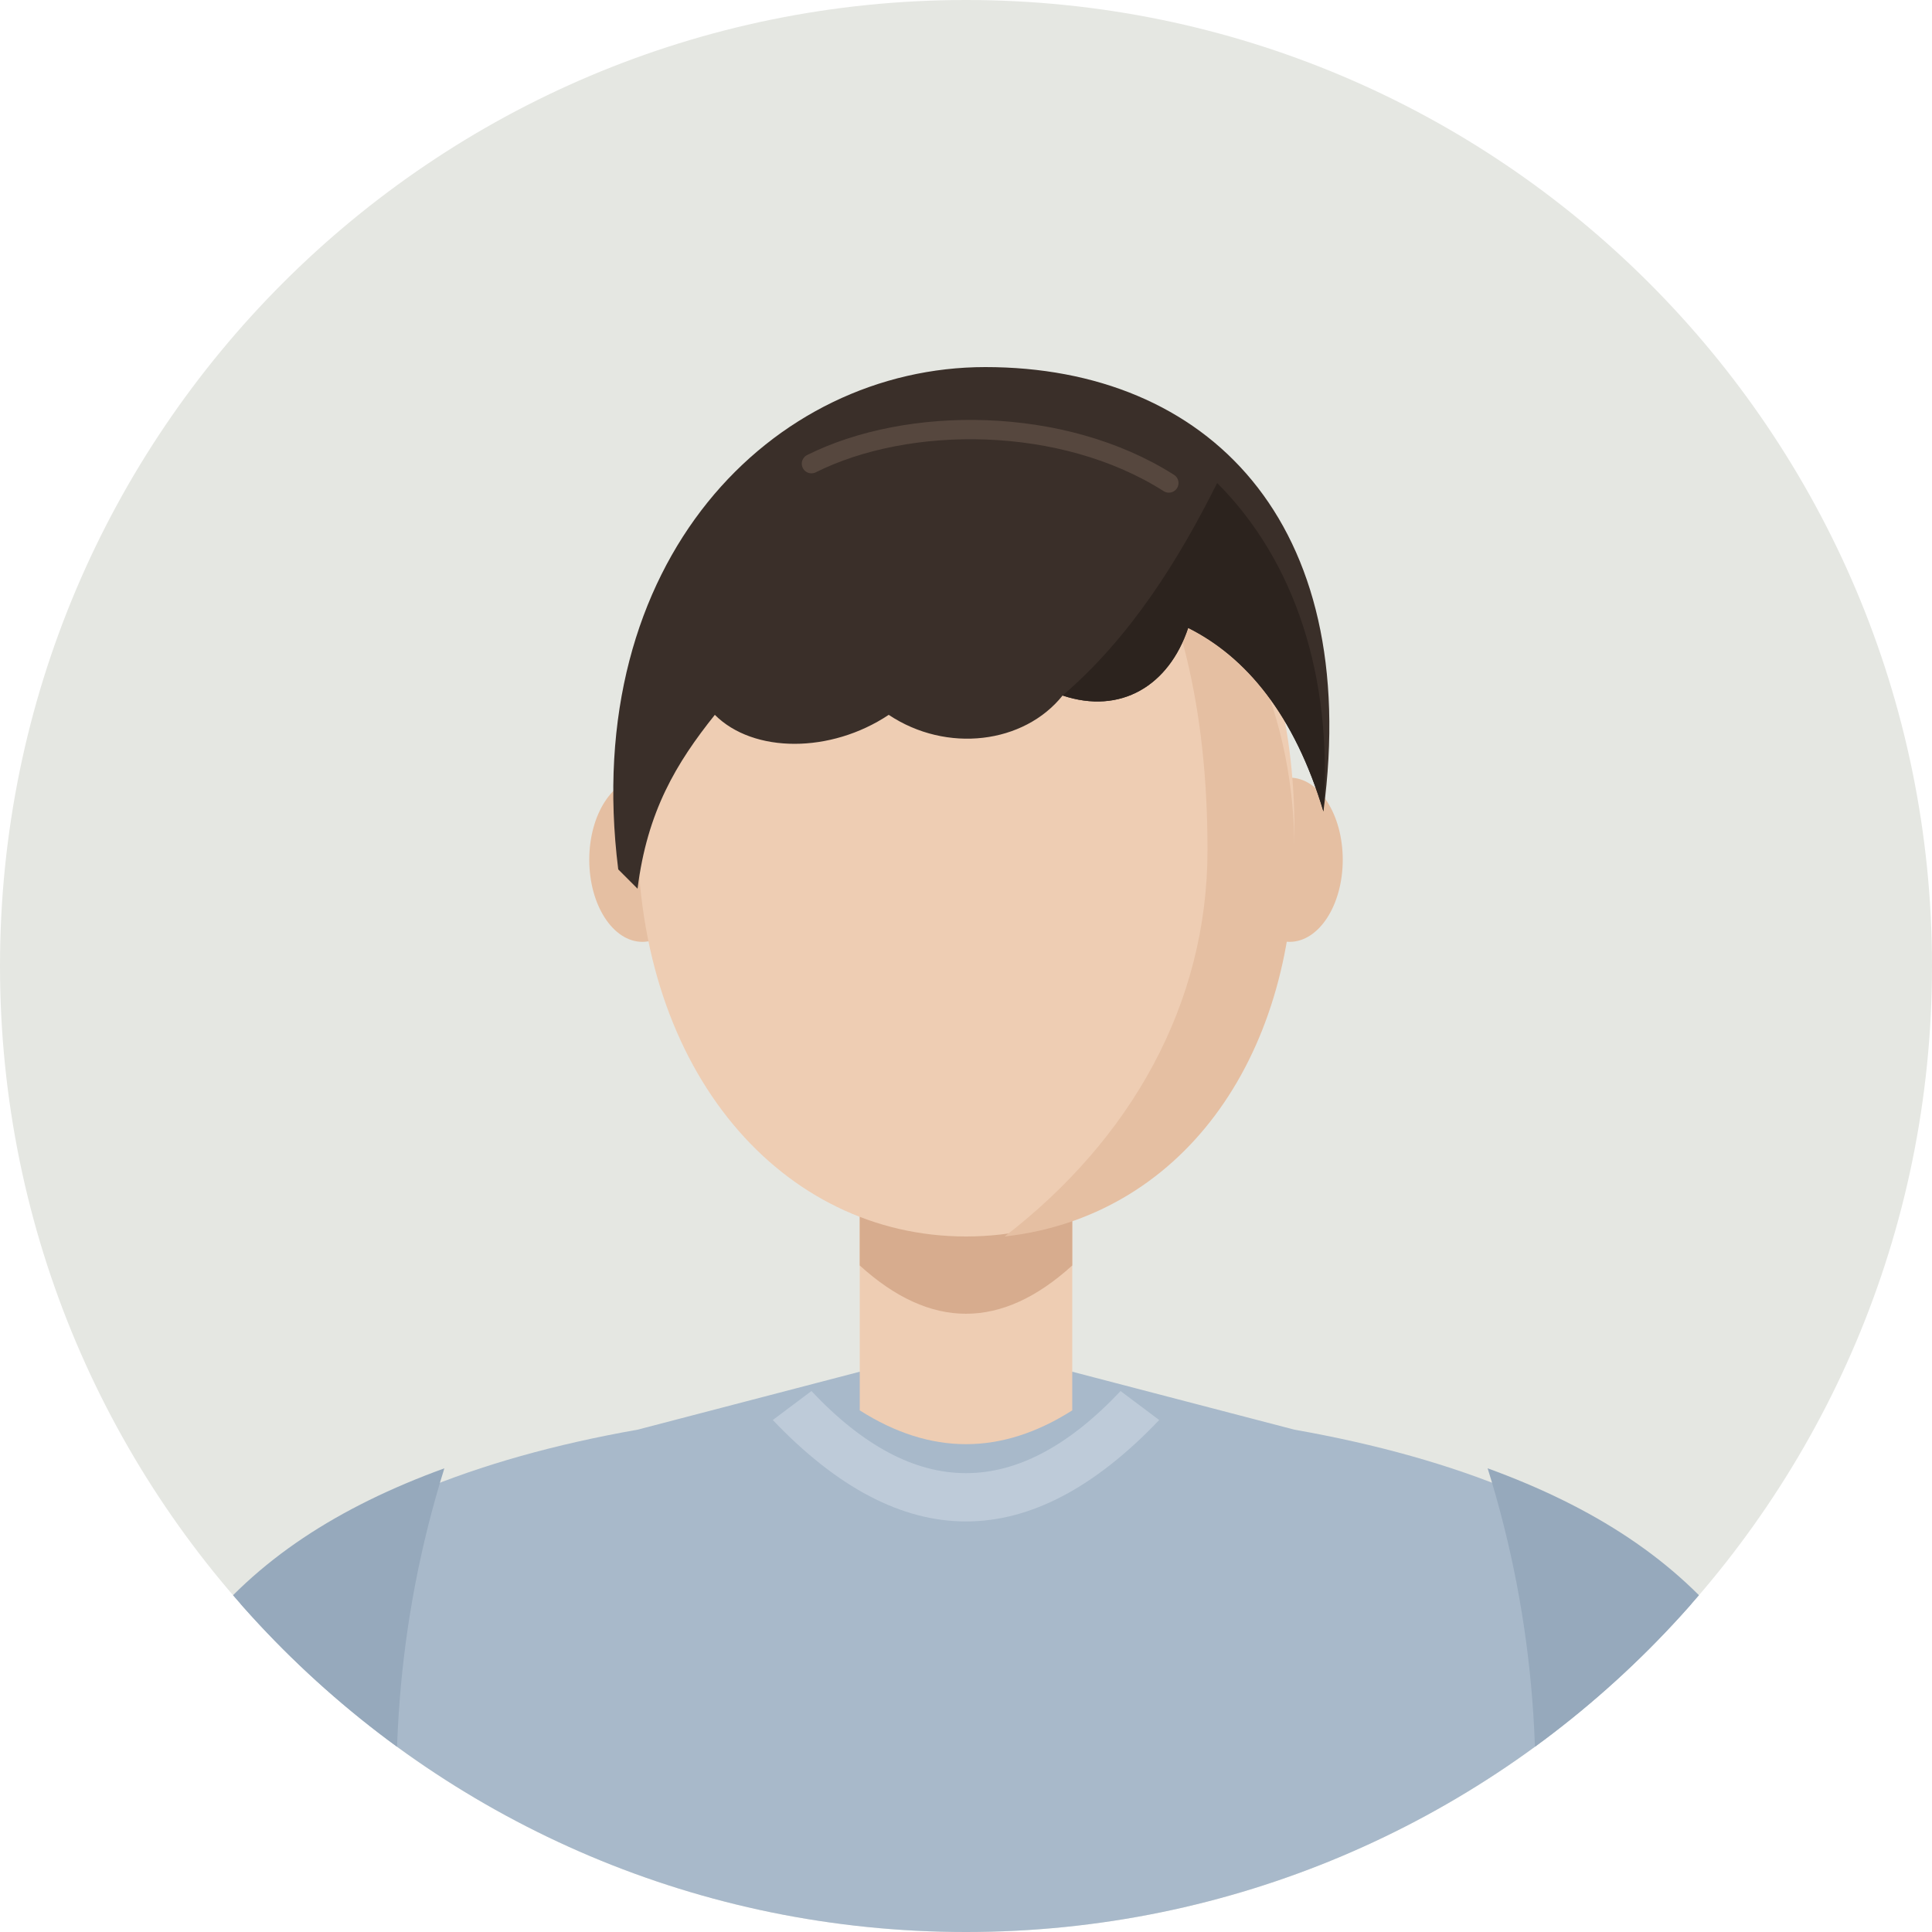
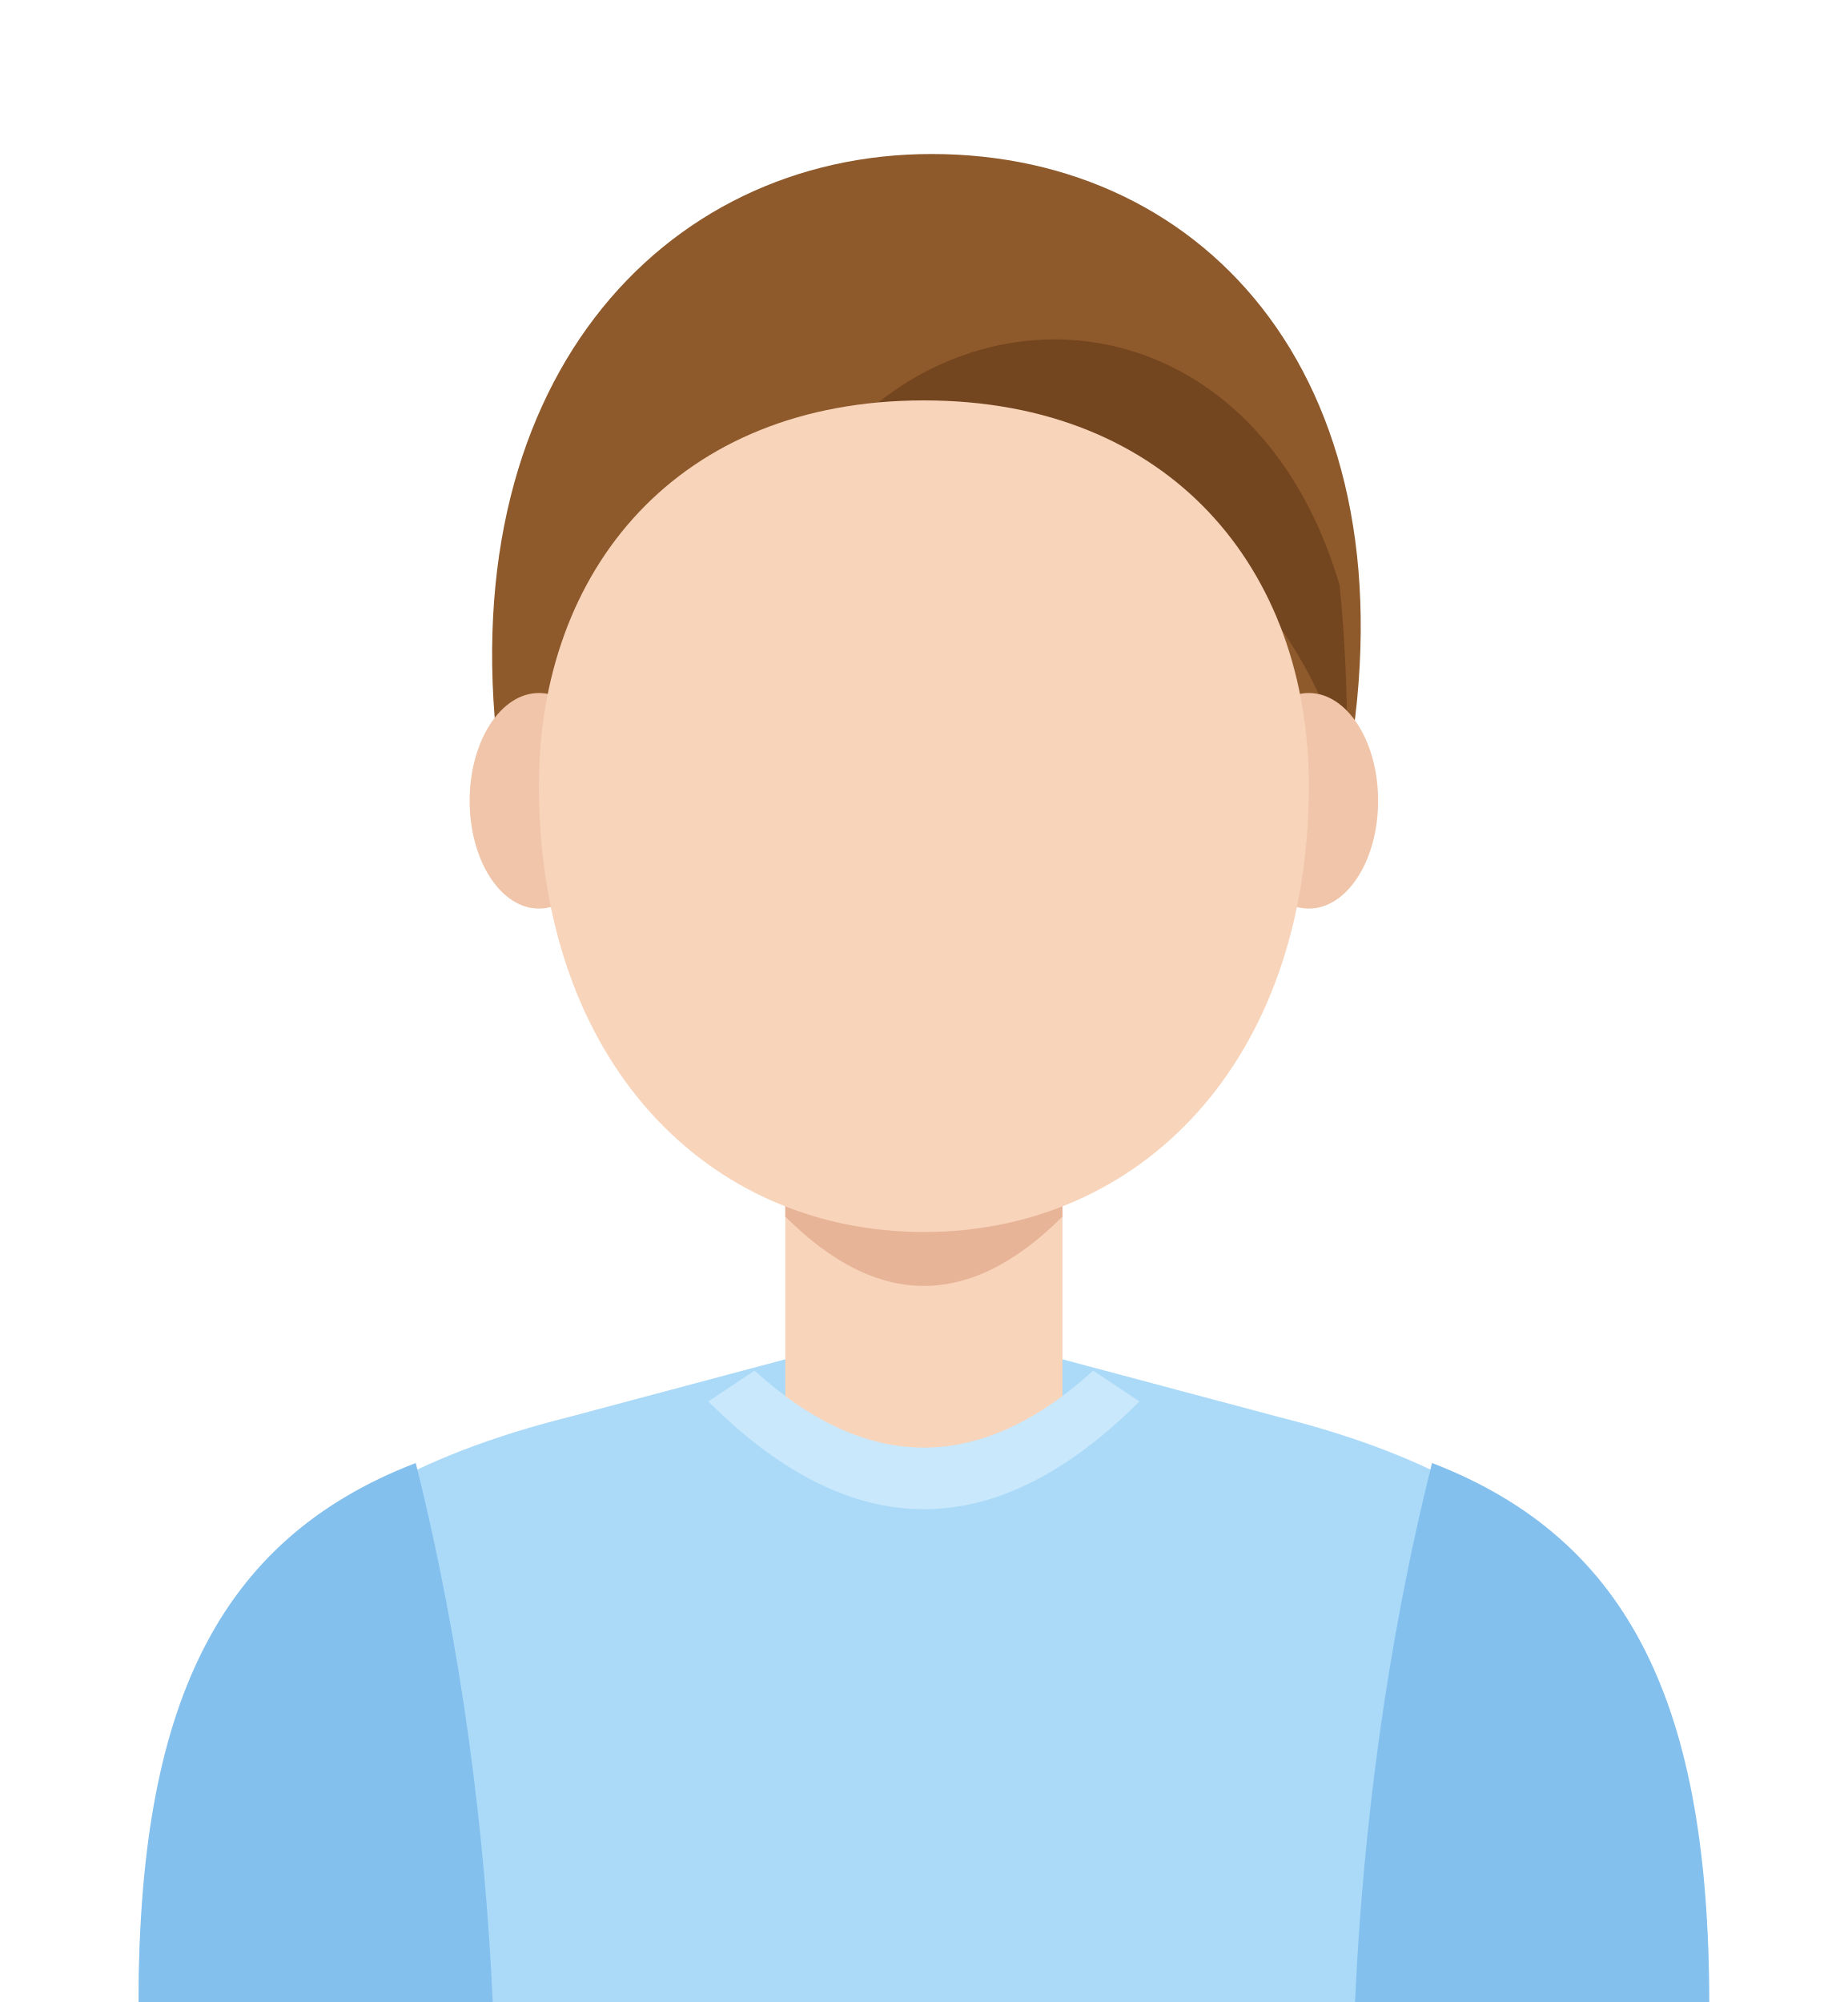
- <svg xmlns="http://www.w3.org/2000/svg" viewBox="0 0 200 200" role="img" aria-label="学生">
-   <defs>
-     <clipPath id="c">
-       <circle cx="100" cy="100" r="100" />
-     </clipPath>
-   </defs>
-   <circle cx="100" cy="100" r="100" fill="#E5E7E2" />
-   <g clip-path="url(#c)">
-     <path d="M10 200 C12 170 32 154 66 148 L89 142 Q100 152 111 142 L134 148 C168 154 188 170 190 200 Z" fill="#A8B9CA" />
-     <path d="M10 200 C12 174 24 160 46 152 C41 168 40 184 42 200 Z" fill="#96A9BC" />
-     <path d="M190 200 C188 174 176 160 154 152 C159 168 160 184 158 200 Z" fill="#96A9BC" />
-     <path d="M89 116 L89 146 Q100 153 111 146 L111 116 Z" fill="#EECDB3" />
-     <path d="M89 118 Q100 134 111 118 L111 131 Q100 141 89 131 Z" fill="#D7AC8E" />
-     <path d="M84 144 Q100 161 116 144 L120 147 Q100 168 80 147 Z" fill="#BECBD9" />
-     <ellipse cx="66.5" cy="89" rx="5.5" ry="8.5" fill="#E5BFA2" />
-     <ellipse cx="133.5" cy="89" rx="5.5" ry="8.5" fill="#E5BFA2" />
-     <path d="M100 46 C123 46 134 63 134 86 C134 111 119 128 100 128 C81 128 66 111 66 86 C66 63 77 46 100 46 Z" fill="#EECDB3" />
-     <path d="M117 53 C129 61 134 75 134 88 C134 110 122 126 104 128 C117 118 125 104 125 88 C125 73 122 62 117 53 Z" fill="#E5BFA2" />
-     <path d="M64 90 C60 58 80 38 102 38 C125 38 141 54 137 84 C134 74 129 68 123 65 C121 71 116 74 110 72 C106 77 98 78 92 74 C86 78 78 78 74 74 C70 79 67 84 66 92 Z" fill="#3A2F29" />
-     <path d="M110 72 C116 74 121 71 123 65 C129 68 134 74 137 84 C138 70 134 58 126 50 C122 58 117 66 110 72 Z" fill="#2C231E" />
-     <path d="M84 48 C94 43 110 43 121 50" stroke="#56473E" stroke-width="2" fill="none" stroke-linecap="round" />
-   </g>
+ <svg xmlns="http://www.w3.org/2000/svg" viewBox="0 0 240 260" role="img" aria-label="学生">
+   <path d="M18 260 C18 216 34 194 74 184 L104 176 Q120 188 136 176 L166 184 C206 194 222 216 222 260 Z" fill="#ABDAF8" />
+   <path d="M18 260 C18 222 28 200 54 190 C60 214 63 238 64 260 Z" fill="#83C0EE" />
+   <path d="M222 260 C222 222 212 200 186 190 C180 214 177 238 176 260 Z" fill="#83C0EE" />
+   <path d="M102 138 L102 184 Q120 196 138 184 L138 138 Z" fill="#F8D4BB" />
+   <path d="M102 144 Q120 166 138 144 L138 158 Q120 176 102 158 Z" fill="#E8B497" />
+   <path d="M98 178 Q120 198 142 178 L148 182 Q120 210 92 182 Z" fill="#C9E8FC" />
+   <path d="M65 100 C58 50 86 20 121 20 C157 20 184 50 175 100 Z" fill="#8F5A2B" />
+   <path d="M112 54 C132 36 164 42 174 76 C175 86 175 94 175 100 C168 76 150 60 120 56 Z" fill="#744620" />
+   <ellipse cx="70" cy="104" rx="9" ry="14" fill="#F0C5A9" />
+   <ellipse cx="170" cy="104" rx="9" ry="14" fill="#F0C5A9" />
+   <path d="M120 52 C152 52 170 74 170 102 C170 138 148 160 120 160 C92 160 70 138 70 102 C70 74 88 52 120 52 Z" fill="#F8D4BB" />
</svg>
